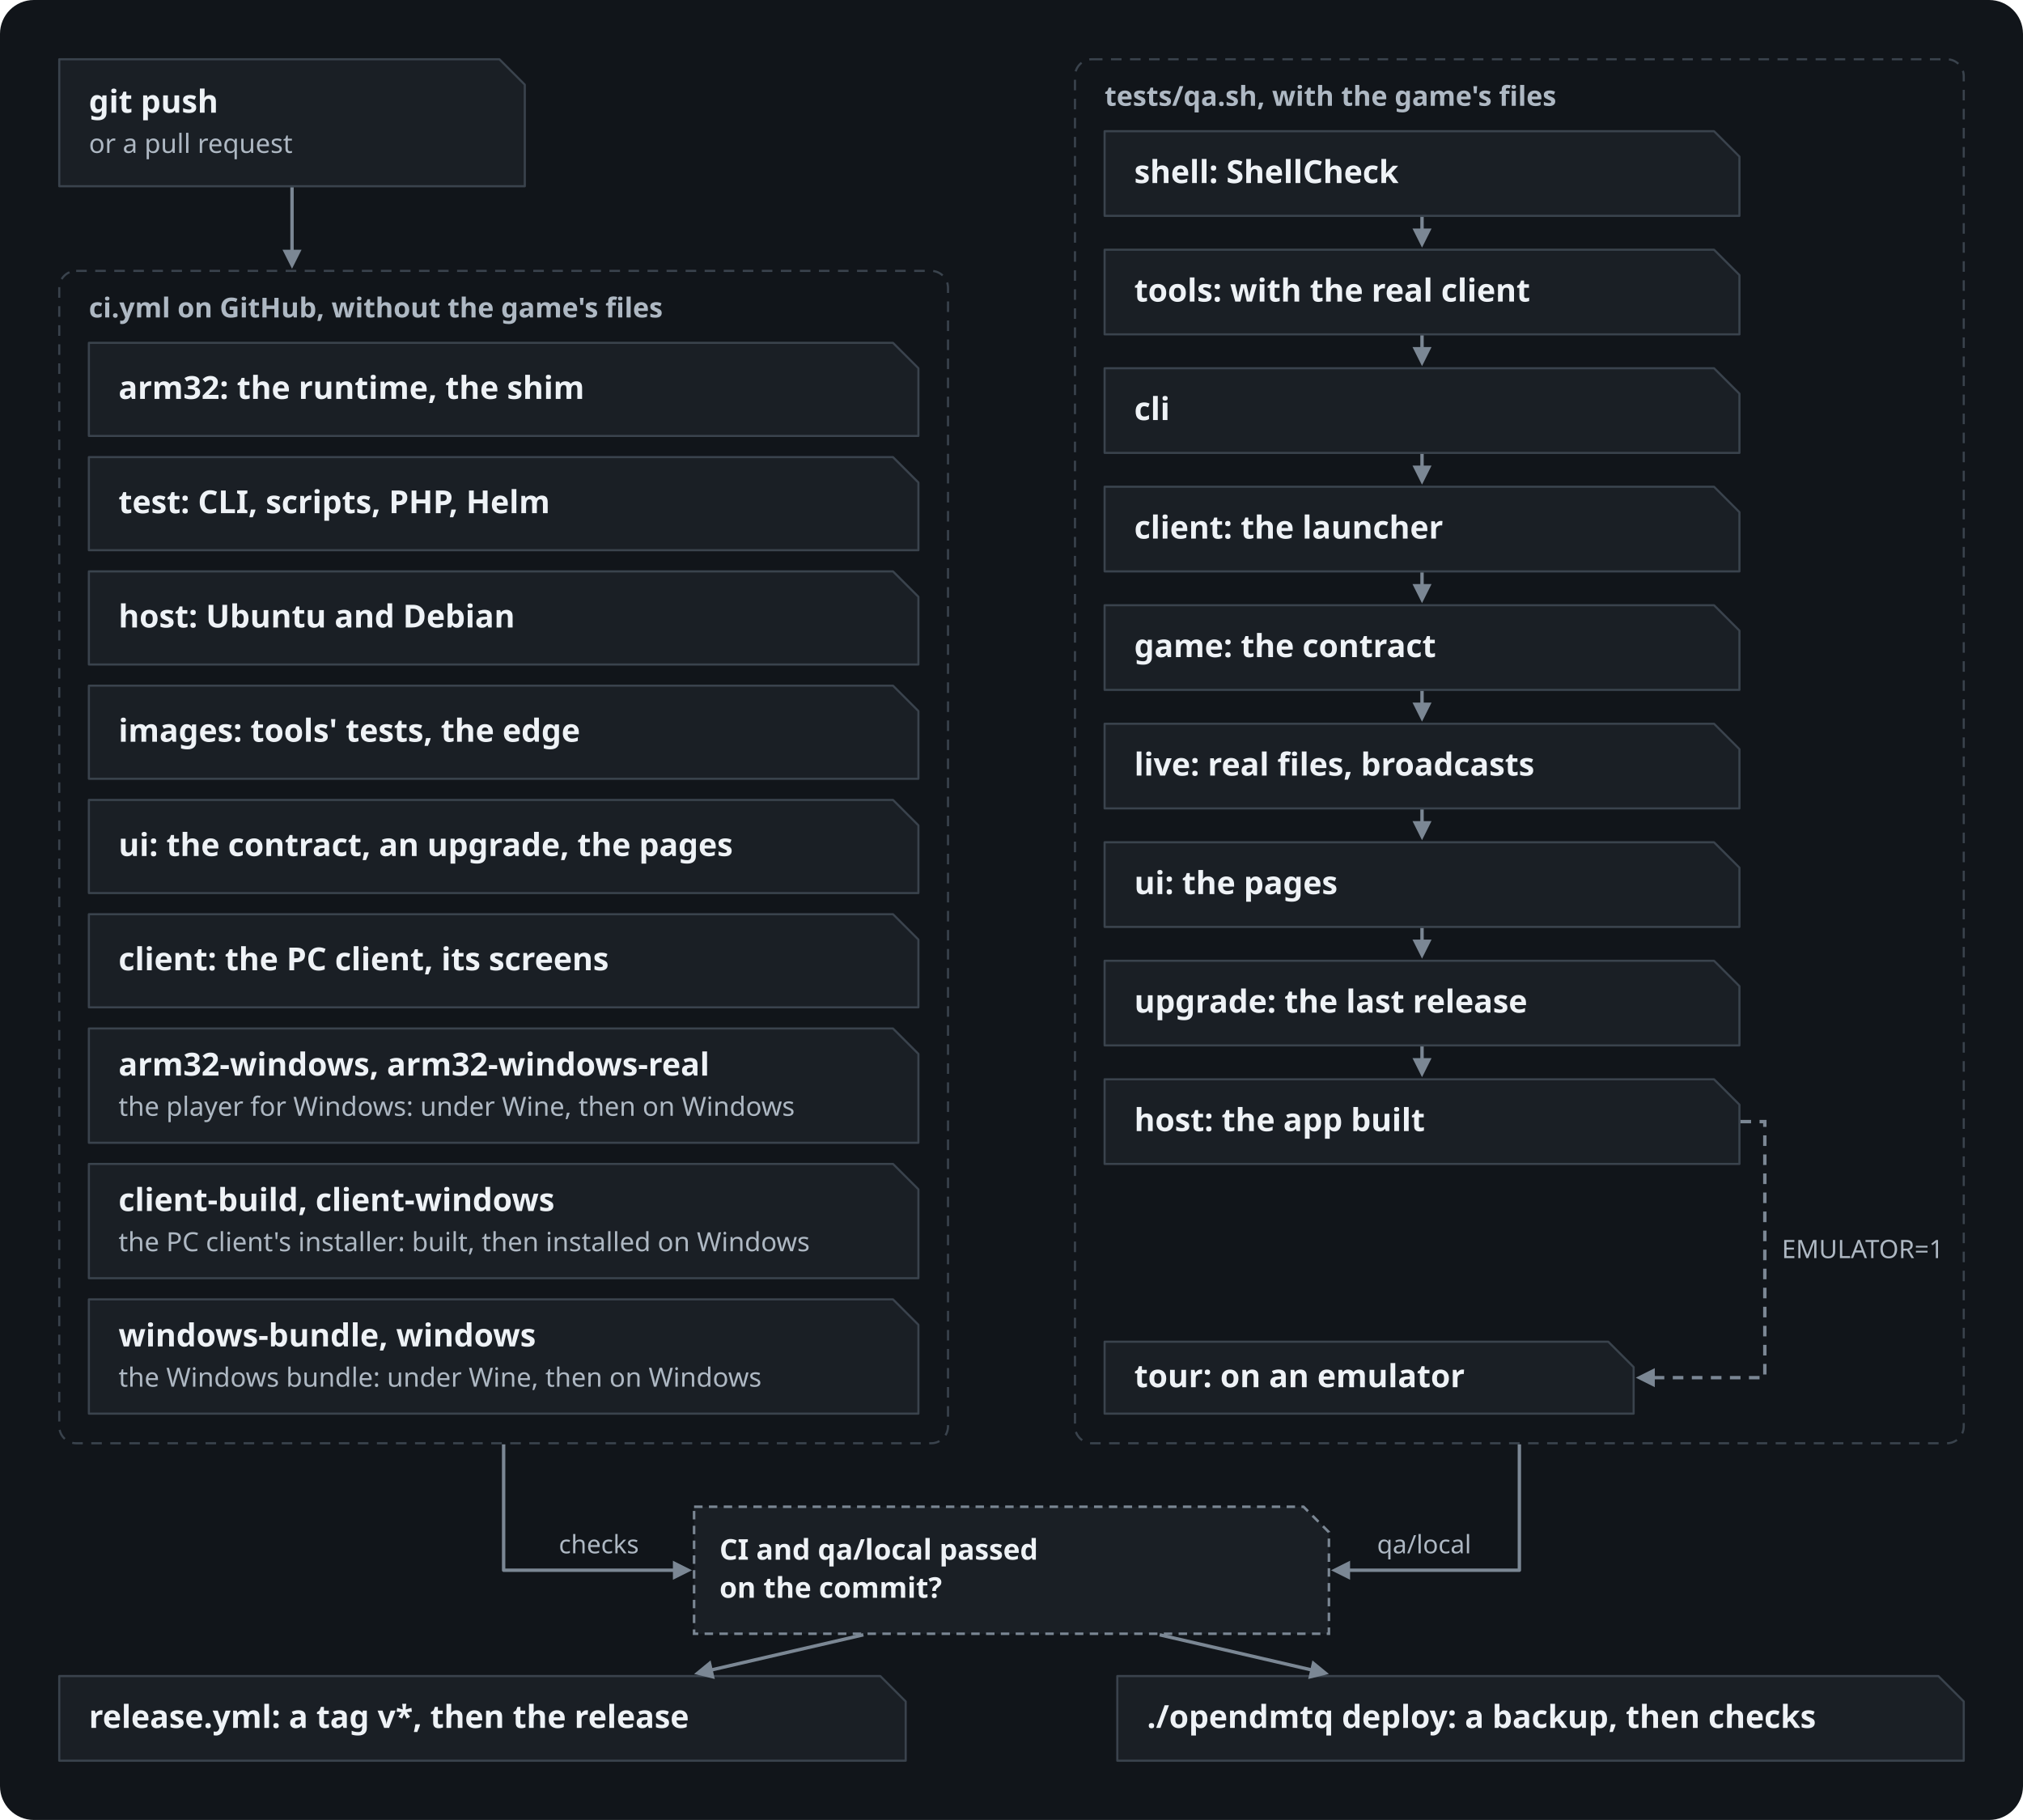
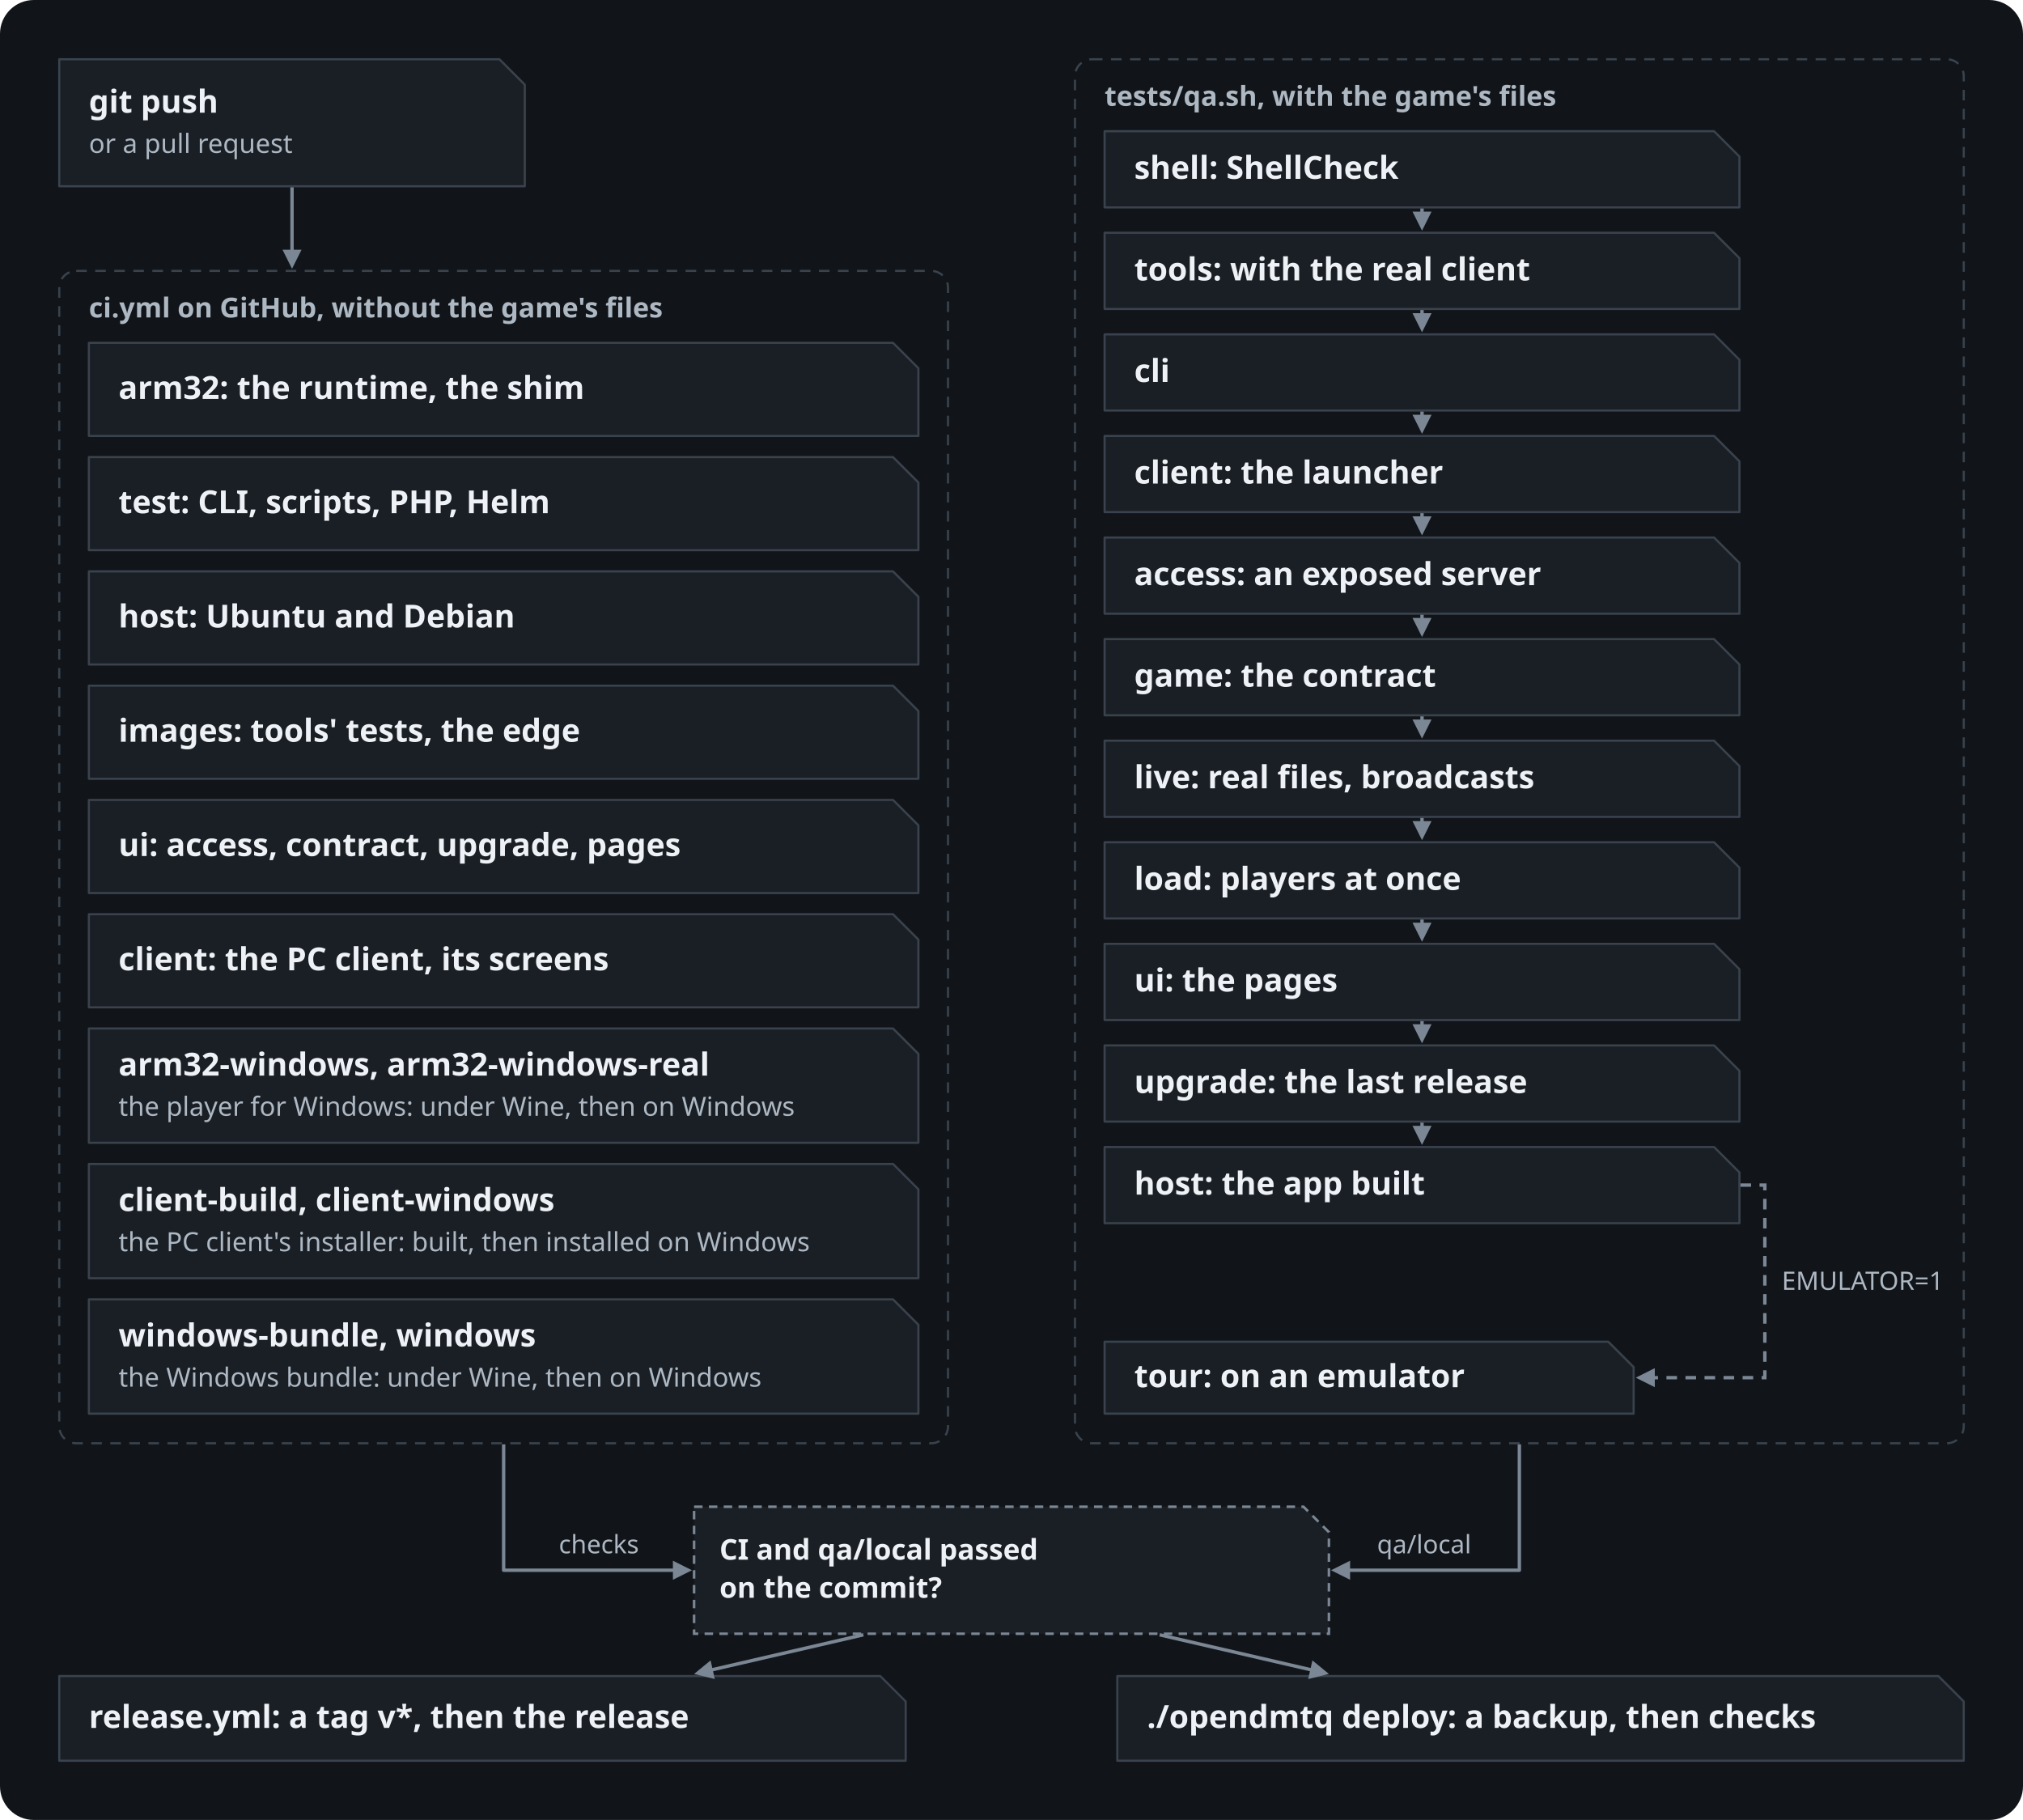
- <svg xmlns="http://www.w3.org/2000/svg" viewBox="-28 -28 956 860" width="956" height="860" font-family="-apple-system, BlinkMacSystemFont, 'Segoe UI', 'Noto Sans', 'Apple SD Gothic Neo', 'Malgun Gothic', 'Noto Sans KR', Helvetica, Arial, sans-serif" role="img" aria-label="Testing. A push or a pull request runs ci.yml on GitHub, without the game's files: the arm32 build, the unit tests and checks, a host install on Ubuntu and Debian, the images, the contract, an upgrade from the last release and the pages, the PC client's tests and screens, and three builds for Windows checked on a Windows runner: the player for Windows and the Windows bundle, each under Wine first, and the PC client's installer. tests/qa.sh runs on a machine with the game's files: shell, tools, cli, client, game, live, ui, upgrade and host, and the tour on an emulator with EMULATOR=1; it sets the commit status qa/local. With both passed, a tag v* runs release.yml, and ./opendmtq deploy updates a server">
+ <svg xmlns="http://www.w3.org/2000/svg" viewBox="-28 -28 956 860" width="956" height="860" font-family="-apple-system, BlinkMacSystemFont, 'Segoe UI', 'Noto Sans', 'Apple SD Gothic Neo', 'Malgun Gothic', 'Noto Sans KR', Helvetica, Arial, sans-serif" role="img" aria-label="Testing. A push or a pull request runs ci.yml on GitHub, without the game's files: the arm32 build, the unit tests and checks, a host install on Ubuntu and Debian, the images, who reaches the admin pages and the API of an exposed server, the contract, an upgrade from the last release and the pages, the PC client's tests and screens, and three builds for Windows checked on a Windows runner: the player for Windows and the Windows bundle, each under Wine first, and the PC client's installer. tests/qa.sh runs on a machine with the game's files: shell, tools, cli, client, access, game, live, load, ui, upgrade and host, and the tour on an emulator with EMULATOR=1; it sets the commit status qa/local. With both passed, a tag v* runs release.yml, and ./opendmtq deploy updates a server">
  <rect x="-28" y="-28" width="956" height="860" rx="16" fill="#11151a" />
  <path d="M0,0 H208 L220,12 V60 H0 Z" fill="#1a1f25" stroke="#3a434d" stroke-width="1" stroke-linejoin="round" />
  <text x="14" y="25.25" font-size="15" font-weight="600" fill="#eef2f6" text-anchor="start" data-box="14,206">git push</text>
  <text x="14" y="44.25" font-size="12.5" fill="#aeb8c3" text-anchor="start" data-box="14,206">or a pull request</text>
  <rect x="0" y="100" width="420" height="554" rx="8" fill="#11151a" stroke="#3a434d" stroke-width="1" stroke-dasharray="5 4" />
  <text x="14" y="122" font-size="13" font-weight="600" fill="#aeb8c3" text-anchor="start" data-box="14,406">ci.yml on GitHub, without the game's files</text>
  <path d="M14,134 H394 L406,146 V178 H14 Z" fill="#1a1f25" stroke="#3a434d" stroke-width="1" stroke-linejoin="round" />
  <text x="28" y="160.5" font-size="15" font-weight="600" fill="#eef2f6" text-anchor="start" data-box="28,392">arm32: the runtime, the shim</text>
  <path d="M14,188 H394 L406,200 V232 H14 Z" fill="#1a1f25" stroke="#3a434d" stroke-width="1" stroke-linejoin="round" />
  <text x="28" y="214.5" font-size="15" font-weight="600" fill="#eef2f6" text-anchor="start" data-box="28,392">test: CLI, scripts, PHP, Helm</text>
  <path d="M14,242 H394 L406,254 V286 H14 Z" fill="#1a1f25" stroke="#3a434d" stroke-width="1" stroke-linejoin="round" />
  <text x="28" y="268.5" font-size="15" font-weight="600" fill="#eef2f6" text-anchor="start" data-box="28,392">host: Ubuntu and Debian</text>
  <path d="M14,296 H394 L406,308 V340 H14 Z" fill="#1a1f25" stroke="#3a434d" stroke-width="1" stroke-linejoin="round" />
  <text x="28" y="322.5" font-size="15" font-weight="600" fill="#eef2f6" text-anchor="start" data-box="28,392">images: tools' tests, the edge</text>
  <path d="M14,350 H394 L406,362 V394 H14 Z" fill="#1a1f25" stroke="#3a434d" stroke-width="1" stroke-linejoin="round" />
-   <text x="28" y="376.5" font-size="15" font-weight="600" fill="#eef2f6" text-anchor="start" data-box="28,392">ui: the contract, an upgrade, the pages</text>
+   <text x="28" y="376.5" font-size="15" font-weight="600" fill="#eef2f6" text-anchor="start" data-box="28,392">ui: access, contract, upgrade, pages</text>
  <path d="M14,404 H394 L406,416 V448 H14 Z" fill="#1a1f25" stroke="#3a434d" stroke-width="1" stroke-linejoin="round" />
  <text x="28" y="430.5" font-size="15" font-weight="600" fill="#eef2f6" text-anchor="start" data-box="28,392">client: the PC client, its screens</text>
  <path d="M14,458 H394 L406,470 V512 H14 Z" fill="#1a1f25" stroke="#3a434d" stroke-width="1" stroke-linejoin="round" />
  <text x="28" y="480.25" font-size="15" font-weight="600" fill="#eef2f6" text-anchor="start" data-box="28,392">arm32-windows, arm32-windows-real</text>
  <text x="28" y="499.25" font-size="12.5" fill="#aeb8c3" text-anchor="start" data-box="28,392">the player for Windows: under Wine, then on Windows</text>
  <path d="M14,522 H394 L406,534 V576 H14 Z" fill="#1a1f25" stroke="#3a434d" stroke-width="1" stroke-linejoin="round" />
  <text x="28" y="544.25" font-size="15" font-weight="600" fill="#eef2f6" text-anchor="start" data-box="28,392">client-build, client-windows</text>
  <text x="28" y="563.25" font-size="12.5" fill="#aeb8c3" text-anchor="start" data-box="28,392">the PC client's installer: built, then installed on Windows</text>
  <path d="M14,586 H394 L406,598 V640 H14 Z" fill="#1a1f25" stroke="#3a434d" stroke-width="1" stroke-linejoin="round" />
  <text x="28" y="608.25" font-size="15" font-weight="600" fill="#eef2f6" text-anchor="start" data-box="28,392">windows-bundle, windows</text>
  <text x="28" y="627.25" font-size="12.5" fill="#aeb8c3" text-anchor="start" data-box="28,392">the Windows bundle: under Wine, then on Windows</text>
  <path d="M110,60.5 L110,92" fill="none" stroke="#7b8794" stroke-width="1.6" stroke-linejoin="round" />
  <path d="M110,99 L105.5,90.0 L114.5,90.0 Z" fill="#7b8794" data-tip="110,99" />
  <rect x="480" y="0" width="420" height="654" rx="8" fill="#11151a" stroke="#3a434d" stroke-width="1" stroke-dasharray="5 4" />
  <text x="494" y="22" font-size="13" font-weight="600" fill="#aeb8c3" text-anchor="start" data-box="494,886">tests/qa.sh, with the game's files</text>
-   <path d="M494,34 H782 L794,46 V74 H494 Z" fill="#1a1f25" stroke="#3a434d" stroke-width="1" stroke-linejoin="round" />
-   <text x="508" y="58.5" font-size="15" font-weight="600" fill="#eef2f6" text-anchor="start" data-box="508,780">shell: ShellCheck</text>
-   <path d="M494,90 H782 L794,102 V130 H494 Z" fill="#1a1f25" stroke="#3a434d" stroke-width="1" stroke-linejoin="round" />
-   <text x="508" y="114.5" font-size="15" font-weight="600" fill="#eef2f6" text-anchor="start" data-box="508,780">tools: with the real client</text>
-   <path d="M644,74.5 L644,82" fill="none" stroke="#7b8794" stroke-width="1.6" stroke-linejoin="round" />
-   <path d="M644,89 L639.5,80.0 L648.5,80.0 Z" fill="#7b8794" data-tip="644,89" />
-   <path d="M494,146 H782 L794,158 V186 H494 Z" fill="#1a1f25" stroke="#3a434d" stroke-width="1" stroke-linejoin="round" />
-   <text x="508" y="170.5" font-size="15" font-weight="600" fill="#eef2f6" text-anchor="start" data-box="508,780">cli</text>
-   <path d="M644,130.5 L644,138" fill="none" stroke="#7b8794" stroke-width="1.6" stroke-linejoin="round" />
-   <path d="M644,145 L639.5,136.0 L648.5,136.0 Z" fill="#7b8794" data-tip="644,145" />
-   <path d="M494,202 H782 L794,214 V242 H494 Z" fill="#1a1f25" stroke="#3a434d" stroke-width="1" stroke-linejoin="round" />
-   <text x="508" y="226.5" font-size="15" font-weight="600" fill="#eef2f6" text-anchor="start" data-box="508,780">client: the launcher</text>
-   <path d="M644,186.5 L644,194" fill="none" stroke="#7b8794" stroke-width="1.6" stroke-linejoin="round" />
-   <path d="M644,201 L639.5,192.0 L648.5,192.0 Z" fill="#7b8794" data-tip="644,201" />
-   <path d="M494,258 H782 L794,270 V298 H494 Z" fill="#1a1f25" stroke="#3a434d" stroke-width="1" stroke-linejoin="round" />
-   <text x="508" y="282.5" font-size="15" font-weight="600" fill="#eef2f6" text-anchor="start" data-box="508,780">game: the contract</text>
-   <path d="M644,242.5 L644,250" fill="none" stroke="#7b8794" stroke-width="1.6" stroke-linejoin="round" />
-   <path d="M644,257 L639.5,248.0 L648.5,248.0 Z" fill="#7b8794" data-tip="644,257" />
-   <path d="M494,314 H782 L794,326 V354 H494 Z" fill="#1a1f25" stroke="#3a434d" stroke-width="1" stroke-linejoin="round" />
-   <text x="508" y="338.5" font-size="15" font-weight="600" fill="#eef2f6" text-anchor="start" data-box="508,780">live: real files, broadcasts</text>
-   <path d="M644,298.5 L644,306" fill="none" stroke="#7b8794" stroke-width="1.6" stroke-linejoin="round" />
-   <path d="M644,313 L639.5,304.0 L648.5,304.0 Z" fill="#7b8794" data-tip="644,313" />
-   <path d="M494,370 H782 L794,382 V410 H494 Z" fill="#1a1f25" stroke="#3a434d" stroke-width="1" stroke-linejoin="round" />
-   <text x="508" y="394.5" font-size="15" font-weight="600" fill="#eef2f6" text-anchor="start" data-box="508,780">ui: the pages</text>
-   <path d="M644,354.5 L644,362" fill="none" stroke="#7b8794" stroke-width="1.6" stroke-linejoin="round" />
+   <path d="M494,34 H782 L794,46 V70 H494 Z" fill="#1a1f25" stroke="#3a434d" stroke-width="1" stroke-linejoin="round" />
+   <text x="508" y="56.5" font-size="15" font-weight="600" fill="#eef2f6" text-anchor="start" data-box="508,780">shell: ShellCheck</text>
+   <path d="M494,82 H782 L794,94 V118 H494 Z" fill="#1a1f25" stroke="#3a434d" stroke-width="1" stroke-linejoin="round" />
+   <text x="508" y="104.5" font-size="15" font-weight="600" fill="#eef2f6" text-anchor="start" data-box="508,780">tools: with the real client</text>
+   <path d="M644,70.5 L644,74" fill="none" stroke="#7b8794" stroke-width="1.6" stroke-linejoin="round" />
+   <path d="M644,81 L639.5,72.0 L648.5,72.0 Z" fill="#7b8794" data-tip="644,81" />
+   <path d="M494,130 H782 L794,142 V166 H494 Z" fill="#1a1f25" stroke="#3a434d" stroke-width="1" stroke-linejoin="round" />
+   <text x="508" y="152.5" font-size="15" font-weight="600" fill="#eef2f6" text-anchor="start" data-box="508,780">cli</text>
+   <path d="M644,118.5 L644,122" fill="none" stroke="#7b8794" stroke-width="1.6" stroke-linejoin="round" />
+   <path d="M644,129 L639.5,120.0 L648.5,120.0 Z" fill="#7b8794" data-tip="644,129" />
+   <path d="M494,178 H782 L794,190 V214 H494 Z" fill="#1a1f25" stroke="#3a434d" stroke-width="1" stroke-linejoin="round" />
+   <text x="508" y="200.5" font-size="15" font-weight="600" fill="#eef2f6" text-anchor="start" data-box="508,780">client: the launcher</text>
+   <path d="M644,166.5 L644,170" fill="none" stroke="#7b8794" stroke-width="1.6" stroke-linejoin="round" />
+   <path d="M644,177 L639.5,168.0 L648.5,168.0 Z" fill="#7b8794" data-tip="644,177" />
+   <path d="M494,226 H782 L794,238 V262 H494 Z" fill="#1a1f25" stroke="#3a434d" stroke-width="1" stroke-linejoin="round" />
+   <text x="508" y="248.5" font-size="15" font-weight="600" fill="#eef2f6" text-anchor="start" data-box="508,780">access: an exposed server</text>
+   <path d="M644,214.5 L644,218" fill="none" stroke="#7b8794" stroke-width="1.6" stroke-linejoin="round" />
+   <path d="M644,225 L639.5,216.0 L648.5,216.0 Z" fill="#7b8794" data-tip="644,225" />
+   <path d="M494,274 H782 L794,286 V310 H494 Z" fill="#1a1f25" stroke="#3a434d" stroke-width="1" stroke-linejoin="round" />
+   <text x="508" y="296.5" font-size="15" font-weight="600" fill="#eef2f6" text-anchor="start" data-box="508,780">game: the contract</text>
+   <path d="M644,262.5 L644,266" fill="none" stroke="#7b8794" stroke-width="1.6" stroke-linejoin="round" />
+   <path d="M644,273 L639.5,264.0 L648.5,264.0 Z" fill="#7b8794" data-tip="644,273" />
+   <path d="M494,322 H782 L794,334 V358 H494 Z" fill="#1a1f25" stroke="#3a434d" stroke-width="1" stroke-linejoin="round" />
+   <text x="508" y="344.5" font-size="15" font-weight="600" fill="#eef2f6" text-anchor="start" data-box="508,780">live: real files, broadcasts</text>
+   <path d="M644,310.5 L644,314" fill="none" stroke="#7b8794" stroke-width="1.6" stroke-linejoin="round" />
+   <path d="M644,321 L639.5,312.0 L648.5,312.0 Z" fill="#7b8794" data-tip="644,321" />
+   <path d="M494,370 H782 L794,382 V406 H494 Z" fill="#1a1f25" stroke="#3a434d" stroke-width="1" stroke-linejoin="round" />
+   <text x="508" y="392.5" font-size="15" font-weight="600" fill="#eef2f6" text-anchor="start" data-box="508,780">load: players at once</text>
+   <path d="M644,358.5 L644,362" fill="none" stroke="#7b8794" stroke-width="1.6" stroke-linejoin="round" />
  <path d="M644,369 L639.5,360.0 L648.5,360.0 Z" fill="#7b8794" data-tip="644,369" />
-   <path d="M494,426 H782 L794,438 V466 H494 Z" fill="#1a1f25" stroke="#3a434d" stroke-width="1" stroke-linejoin="round" />
-   <text x="508" y="450.5" font-size="15" font-weight="600" fill="#eef2f6" text-anchor="start" data-box="508,780">upgrade: the last release</text>
-   <path d="M644,410.5 L644,418" fill="none" stroke="#7b8794" stroke-width="1.6" stroke-linejoin="round" />
-   <path d="M644,425 L639.5,416.0 L648.5,416.0 Z" fill="#7b8794" data-tip="644,425" />
-   <path d="M494,482 H782 L794,494 V522 H494 Z" fill="#1a1f25" stroke="#3a434d" stroke-width="1" stroke-linejoin="round" />
-   <text x="508" y="506.5" font-size="15" font-weight="600" fill="#eef2f6" text-anchor="start" data-box="508,780">host: the app built</text>
-   <path d="M644,466.5 L644,474" fill="none" stroke="#7b8794" stroke-width="1.6" stroke-linejoin="round" />
-   <path d="M644,481 L639.5,472.0 L648.5,472.0 Z" fill="#7b8794" data-tip="644,481" />
+   <path d="M494,418 H782 L794,430 V454 H494 Z" fill="#1a1f25" stroke="#3a434d" stroke-width="1" stroke-linejoin="round" />
+   <text x="508" y="440.5" font-size="15" font-weight="600" fill="#eef2f6" text-anchor="start" data-box="508,780">ui: the pages</text>
+   <path d="M644,406.5 L644,410" fill="none" stroke="#7b8794" stroke-width="1.6" stroke-linejoin="round" />
+   <path d="M644,417 L639.5,408.0 L648.5,408.0 Z" fill="#7b8794" data-tip="644,417" />
+   <path d="M494,466 H782 L794,478 V502 H494 Z" fill="#1a1f25" stroke="#3a434d" stroke-width="1" stroke-linejoin="round" />
+   <text x="508" y="488.5" font-size="15" font-weight="600" fill="#eef2f6" text-anchor="start" data-box="508,780">upgrade: the last release</text>
+   <path d="M644,454.5 L644,458" fill="none" stroke="#7b8794" stroke-width="1.6" stroke-linejoin="round" />
+   <path d="M644,465 L639.5,456.0 L648.5,456.0 Z" fill="#7b8794" data-tip="644,465" />
+   <path d="M494,514 H782 L794,526 V550 H494 Z" fill="#1a1f25" stroke="#3a434d" stroke-width="1" stroke-linejoin="round" />
+   <text x="508" y="536.5" font-size="15" font-weight="600" fill="#eef2f6" text-anchor="start" data-box="508,780">host: the app built</text>
+   <path d="M644,502.5 L644,506" fill="none" stroke="#7b8794" stroke-width="1.6" stroke-linejoin="round" />
+   <path d="M644,513 L639.5,504.0 L648.5,504.0 Z" fill="#7b8794" data-tip="644,513" />
  <path d="M494,606 H732 L744,618 V640 H494 Z" fill="#1a1f25" stroke="#3a434d" stroke-width="1" stroke-linejoin="round" />
  <text x="508" y="627.5" font-size="15" font-weight="600" fill="#eef2f6" text-anchor="start" data-box="508,730">tour: on an emulator</text>
-   <path d="M794.5,502 L806,502 L806,623 L752,623" fill="none" stroke="#7b8794" stroke-width="1.6" stroke-dasharray="5 4" />
+   <path d="M794.5,532 L806,532 L806,623 L752,623" fill="none" stroke="#7b8794" stroke-width="1.6" stroke-dasharray="5 4" />
  <path d="M745,623 L754.0,618.5 L754.0,627.5 Z" fill="#7b8794" data-tip="745,623" />
-   <text x="814" y="566.5" font-size="12" fill="#aeb8c3" text-anchor="start" data-box="812,900">EMULATOR=1</text>
+   <text x="814" y="581.5" font-size="12" fill="#aeb8c3" text-anchor="start" data-box="812,900">EMULATOR=1</text>
  <path d="M300,684 H588 L600,696 V744 H300 Z" fill="#1a1f25" stroke="#7b8794" stroke-width="1.2" stroke-dasharray="4 3" />
  <text x="312" y="709" font-size="13.5" font-weight="600" fill="#eef2f6" text-anchor="start" data-box="312,590">CI and qa/local passed</text>
  <text x="312" y="727" font-size="13.5" font-weight="600" fill="#eef2f6" text-anchor="start" data-box="312,590">on the commit?</text>
  <path d="M210,654.5 L210,714 L292,714" fill="none" stroke="#7b8794" stroke-width="1.6" stroke-linejoin="round" />
  <path d="M299,714 L290.0,718.5 L290.0,709.5 Z" fill="#7b8794" data-tip="299,714" />
  <text x="255" y="706" font-size="12" fill="#aeb8c3" text-anchor="middle" data-box="214,296">checks</text>
  <path d="M690,654.5 L690,714 L608,714" fill="none" stroke="#7b8794" stroke-width="1.6" stroke-linejoin="round" />
  <path d="M601,714 L610.0,709.5 L610.0,718.5 Z" fill="#7b8794" data-tip="601,714" />
  <text x="645" y="706" font-size="12" fill="#aeb8c3" text-anchor="middle" data-box="604,686">qa/local</text>
  <path d="M0,764 H388 L400,776 V804 H0 Z" fill="#1a1f25" stroke="#3a434d" stroke-width="1" stroke-linejoin="round" />
  <text x="14" y="788.5" font-size="15" font-weight="600" fill="#eef2f6" text-anchor="start" data-box="14,386">release.yml: a tag v*, then the release</text>
  <path d="M500,764 H888 L900,776 V804 H500 Z" fill="#1a1f25" stroke="#3a434d" stroke-width="1" stroke-linejoin="round" />
  <text x="514" y="788.5" font-size="15" font-weight="600" fill="#eef2f6" text-anchor="start" data-box="514,886">./opendmtq deploy: a backup, then checks</text>
  <path d="M380,744.5 L306.82,761.423" fill="none" stroke="#7b8794" stroke-width="1.6" stroke-linejoin="round" />
  <path d="M300,763 L307.8,756.6 L309.8,765.4 Z" fill="#7b8794" data-tip="300,763" />
  <path d="M520,744.5 L593.18,761.423" fill="none" stroke="#7b8794" stroke-width="1.6" stroke-linejoin="round" />
  <path d="M600,763 L590.2,765.4 L592.2,756.6 Z" fill="#7b8794" data-tip="600,763" />
</svg>
